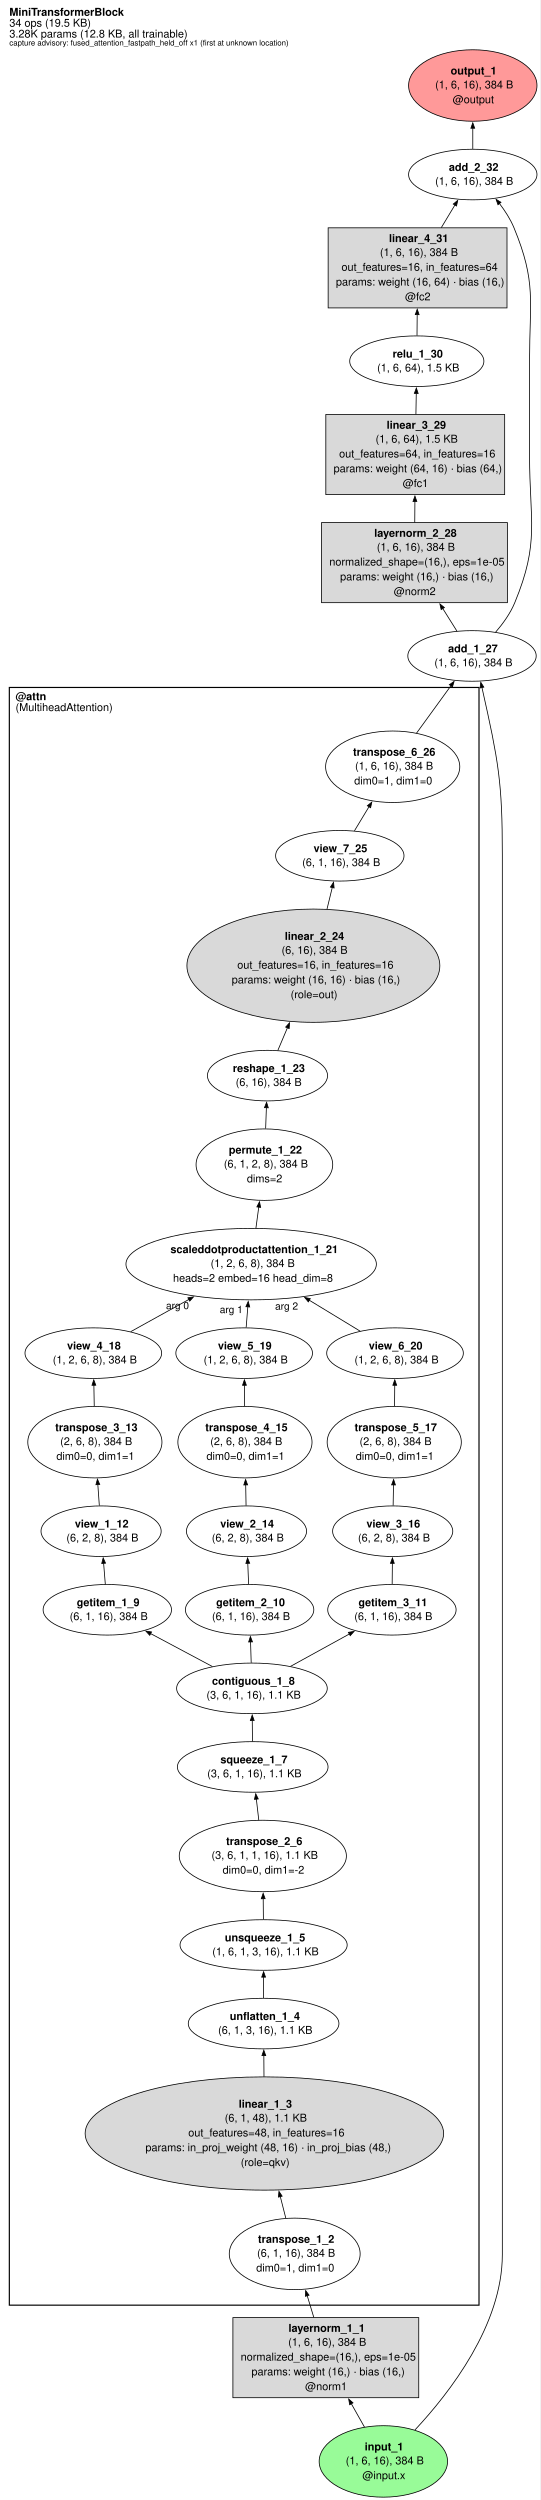
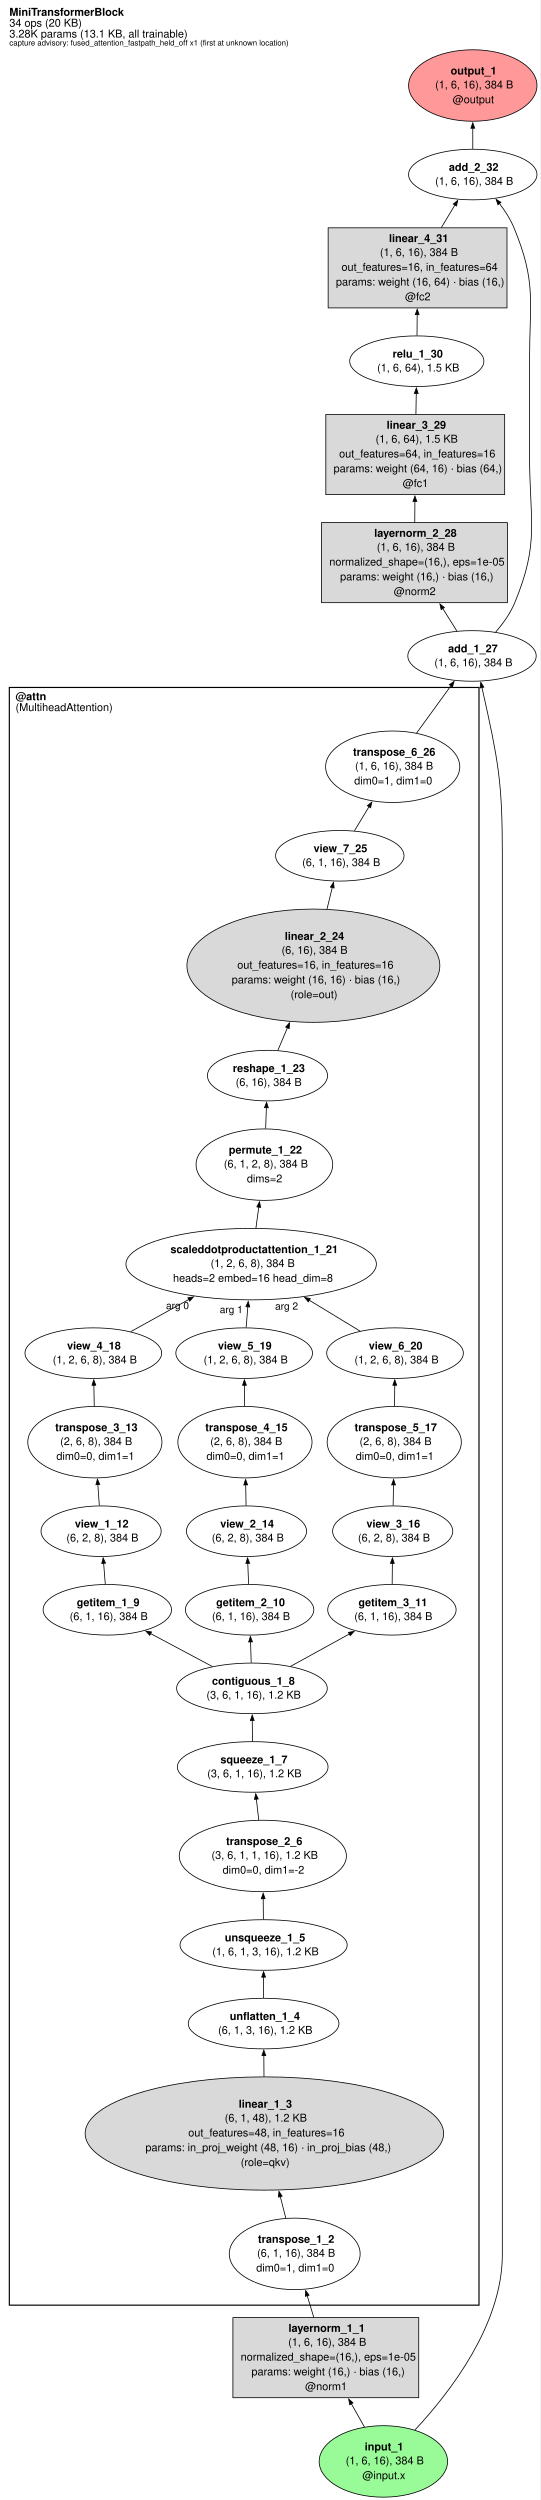
<svg xmlns="http://www.w3.org/2000/svg" width="695pt" height="3215pt" viewBox="0.00 0.00 695.00 3215.00">
  <g id="graph0" class="graph" transform="scale(1 1) rotate(0) translate(4 3211.36)">
    <polygon fill="white" stroke="none" points="-4,4 -4,-3211.36 690.55,-3211.36 690.55,4 -4,4" />
    <text xml:space="preserve" text-anchor="start" x="8" y="-3191.06" font-family="Helvetica,sans-Serif" font-weight="bold" font-size="14.00">MiniTransformerBlock</text>
-     <text xml:space="preserve" text-anchor="start" x="8" y="-3177.06" font-family="Helvetica,sans-Serif" font-size="14.00">34 ops (19.5 KB)</text>
-     <text xml:space="preserve" text-anchor="start" x="8" y="-3163.06" font-family="Helvetica,sans-Serif" font-size="14.00">3.28K params (12.8 KB, all trainable)</text>
+     <text xml:space="preserve" text-anchor="start" x="8" y="-3177.06" font-family="Helvetica,sans-Serif" font-size="14.00">34 ops (20 KB)</text>
+     <text xml:space="preserve" text-anchor="start" x="8" y="-3163.06" font-family="Helvetica,sans-Serif" font-size="14.00">3.28K params (13.1 KB, all trainable)</text>
    <text xml:space="preserve" text-anchor="start" x="8" y="-3152.86" font-family="Helvetica,sans-Serif" font-size="10.00">capture advisory: fused_attention_fastpath_held_off x1 (first at unknown location)</text>
    <g id="clust2" class="cluster">
      <polygon fill="white" stroke="black" stroke-width="1.5" points="8,-246.92 8,-2327.28 612,-2327.28 612,-246.92 8,-246.92" />
      <text xml:space="preserve" text-anchor="start" x="16" y="-2310.98" font-family="Helvetica,sans-Serif" font-weight="bold" font-size="14.00">@attn</text>
      <text xml:space="preserve" text-anchor="start" x="16" y="-2296.98" font-family="Helvetica,sans-Serif" font-size="14.00">(MultiheadAttention)</text>
    </g>
    <g id="node1" class="node">
      <ellipse fill="#98fb98" stroke="black" cx="489" cy="-45.96" rx="82.55" ry="45.96" />
      <text xml:space="preserve" text-anchor="start" x="465" y="-60.16" font-family="Helvetica,sans-Serif" font-weight="bold" font-size="14.00">input_1</text>
      <text xml:space="preserve" text-anchor="start" x="440.62" y="-42.21" font-family="Helvetica,sans-Serif" font-size="14.00">(1, 6, 16), 384 B</text>
      <text xml:space="preserve" text-anchor="start" x="462" y="-23.21" font-family="Helvetica,sans-Serif" font-size="14.00">@input.x</text>
    </g>
    <g id="node2" class="node">
      <polygon fill="#d9d9d9" stroke="black" points="534.5,-230.92 295.5,-230.92 295.5,-127.92 534.5,-127.92 534.5,-230.92" />
      <text xml:space="preserve" text-anchor="start" x="367" y="-212.62" font-family="Helvetica,sans-Serif" font-weight="bold" font-size="14.00">layernorm_1_1</text>
      <text xml:space="preserve" text-anchor="start" x="366.62" y="-194.67" font-family="Helvetica,sans-Serif" font-size="14.00">(1, 6, 16), 384 B</text>
      <text xml:space="preserve" text-anchor="start" x="305.5" y="-175.67" font-family="Helvetica,sans-Serif" font-size="14.00">normalized_shape=(16,), eps=1e-05</text>
      <text xml:space="preserve" text-anchor="start" x="319.38" y="-156.67" font-family="Helvetica,sans-Serif" font-size="14.00">params: weight (16,) · bias (16,)</text>
      <text xml:space="preserve" text-anchor="start" x="388.38" y="-137.67" font-family="Helvetica,sans-Serif" font-size="14.00">@norm1</text>
    </g>
    <g id="edge1" class="edge">
      <path fill="none" stroke="black" d="M464.77,-90.01C459.34,-99.65 453.5,-110.03 447.79,-120.17" />
      <polygon fill="black" stroke="black" points="445.7,-118.88 444.41,-126.18 449.97,-121.29 445.7,-118.88" />
    </g>
    <g id="node3" class="node">
      <ellipse fill="white" stroke="black" cx="603" cy="-2367.81" rx="82.55" ry="32.53" />
      <text xml:space="preserve" text-anchor="start" x="572.25" y="-2372.51" font-family="Helvetica,sans-Serif" font-weight="bold" font-size="14.00">add_1_27</text>
      <text xml:space="preserve" text-anchor="start" x="554.62" y="-2354.56" font-family="Helvetica,sans-Serif" font-size="14.00">(1, 6, 16), 384 B</text>
    </g>
    <g id="edge2" class="edge">
      <path fill="none" stroke="black" d="M529.6,-86.43C574.93,-134.91 642,-221.86 642,-311.89 642,-311.89 642,-311.89 642,-2111.83 642,-2205.64 637.22,-2231.72 615.78,-2327.24" />
      <polygon fill="black" stroke="black" points="613.41,-2326.62 614.26,-2333.99 618.19,-2327.69 613.41,-2326.62" />
    </g>
    <g id="node4" class="node">
      <ellipse fill="white" stroke="black" cx="375" cy="-312.89" rx="84.15" ry="45.96" />
      <text xml:space="preserve" text-anchor="start" x="327.75" y="-327.09" font-family="Helvetica,sans-Serif" font-weight="bold" font-size="14.00">transpose_1_2</text>
      <text xml:space="preserve" text-anchor="start" x="326.62" y="-309.14" font-family="Helvetica,sans-Serif" font-size="14.00">(6, 1, 16), 384 B</text>
      <text xml:space="preserve" text-anchor="start" x="325.5" y="-290.14" font-family="Helvetica,sans-Serif" font-size="14.00">dim0=1, dim1=0</text>
    </g>
    <g id="edge3" class="edge">
      <path fill="none" stroke="black" d="M399.53,-231.25C396.75,-240.42 393.83,-249.99 391.03,-259.2" />
      <polygon fill="black" stroke="black" points="388.73,-258.33 389.04,-265.74 393.42,-259.76 388.73,-258.33" />
    </g>
    <g id="node29" class="node">
      <polygon fill="#d9d9d9" stroke="black" points="648.5,-2539.33 409.5,-2539.33 409.5,-2436.33 648.5,-2436.33 648.5,-2539.33" />
      <text xml:space="preserve" text-anchor="start" x="477.25" y="-2521.03" font-family="Helvetica,sans-Serif" font-weight="bold" font-size="14.00">layernorm_2_28</text>
      <text xml:space="preserve" text-anchor="start" x="480.62" y="-2503.08" font-family="Helvetica,sans-Serif" font-size="14.00">(1, 6, 16), 384 B</text>
      <text xml:space="preserve" text-anchor="start" x="419.5" y="-2484.08" font-family="Helvetica,sans-Serif" font-size="14.00">normalized_shape=(16,), eps=1e-05</text>
      <text xml:space="preserve" text-anchor="start" x="433.38" y="-2465.08" font-family="Helvetica,sans-Serif" font-size="14.00">params: weight (16,) · bias (16,)</text>
      <text xml:space="preserve" text-anchor="start" x="502.38" y="-2446.08" font-family="Helvetica,sans-Serif" font-size="14.00">@norm2</text>
    </g>
    <g id="edge5" class="edge">
      <path fill="none" stroke="black" d="M583.56,-2399.82C577.92,-2408.81 571.58,-2418.93 565.26,-2429" />
      <polygon fill="black" stroke="black" points="563.35,-2427.44 561.71,-2434.67 567.5,-2430.04 563.35,-2427.44" />
    </g>
    <g id="node30" class="node">
      <ellipse fill="white" stroke="black" cx="604" cy="-2986.91" rx="82.55" ry="32.53" />
      <text xml:space="preserve" text-anchor="start" x="573.25" y="-2991.61" font-family="Helvetica,sans-Serif" font-weight="bold" font-size="14.00">add_2_32</text>
      <text xml:space="preserve" text-anchor="start" x="555.62" y="-2973.66" font-family="Helvetica,sans-Serif" font-size="14.00">(1, 6, 16), 384 B</text>
    </g>
    <g id="edge6" class="edge">
      <path fill="none" stroke="black" d="M633.24,-2398.24C642.77,-2409.27 652.29,-2422.5 658,-2436.33 690.32,-2514.57 677,-2541.19 677,-2625.83 677,-2625.83 677,-2625.83 677,-2747.86 677,-2824.17 686.09,-2847.84 657,-2918.39 652.43,-2929.47 645.5,-2940.25 638.14,-2949.83" />
      <polygon fill="black" stroke="black" points="636.41,-2948.08 633.95,-2955.08 640.23,-2951.14 636.41,-2948.08" />
    </g>
    <g id="node5" class="node">
      <ellipse fill="#d9d9d9" stroke="black" cx="336" cy="-467.68" rx="230.52" ry="72.83" />
      <text xml:space="preserve" text-anchor="start" x="303" y="-500.88" font-family="Helvetica,sans-Serif" font-weight="bold" font-size="14.00">linear_1_3</text>
-       <text xml:space="preserve" text-anchor="start" x="285" y="-482.93" font-family="Helvetica,sans-Serif" font-size="14.00">(6, 1, 48), 1.1 KB</text>
+       <text xml:space="preserve" text-anchor="start" x="285" y="-482.93" font-family="Helvetica,sans-Serif" font-size="14.00">(6, 1, 48), 1.2 KB</text>
      <text xml:space="preserve" text-anchor="start" x="238.12" y="-463.93" font-family="Helvetica,sans-Serif" font-size="14.00">out_features=48, in_features=16</text>
      <text xml:space="preserve" text-anchor="start" x="183" y="-444.93" font-family="Helvetica,sans-Serif" font-size="14.00">params: in_proj_weight (48, 16) · in_proj_bias (48,)</text>
      <text xml:space="preserve" text-anchor="start" x="305.62" y="-425.93" font-family="Helvetica,sans-Serif" font-size="14.00">(role=qkv)</text>
    </g>
    <g id="edge14" class="edge">
      <path fill="none" stroke="black" d="M363.51,-358.9C361.26,-367.71 358.84,-377.18 356.41,-386.73" />
      <polygon fill="black" stroke="black" points="354.09,-385.9 354.73,-393.29 358.84,-387.11 354.09,-385.9" />
    </g>
    <g id="node6" class="node">
      <ellipse fill="white" stroke="black" cx="335" cy="-609.04" rx="96.87" ry="32.53" />
      <text xml:space="preserve" text-anchor="start" x="291.5" y="-613.74" font-family="Helvetica,sans-Serif" font-weight="bold" font-size="14.00">unflatten_1_4</text>
-       <text xml:space="preserve" text-anchor="start" x="276.5" y="-595.79" font-family="Helvetica,sans-Serif" font-size="14.00">(6, 1, 3, 16), 1.1 KB</text>
+       <text xml:space="preserve" text-anchor="start" x="276.5" y="-595.79" font-family="Helvetica,sans-Serif" font-size="14.00">(6, 1, 3, 16), 1.2 KB</text>
    </g>
    <g id="edge15" class="edge">
      <path fill="none" stroke="black" d="M335.48,-540.81C335.42,-550.17 335.35,-559.48 335.29,-568.05" />
      <polygon fill="black" stroke="black" points="332.84,-567.81 335.24,-574.83 337.74,-567.85 332.84,-567.81" />
    </g>
    <g id="node7" class="node">
      <ellipse fill="white" stroke="black" cx="335" cy="-710.09" rx="107.48" ry="32.53" />
      <text xml:space="preserve" text-anchor="start" x="285.12" y="-714.79" font-family="Helvetica,sans-Serif" font-weight="bold" font-size="14.00">unsqueeze_1_5</text>
-       <text xml:space="preserve" text-anchor="start" x="269" y="-696.84" font-family="Helvetica,sans-Serif" font-size="14.00">(1, 6, 1, 3, 16), 1.1 KB</text>
+       <text xml:space="preserve" text-anchor="start" x="269" y="-696.84" font-family="Helvetica,sans-Serif" font-size="14.00">(1, 6, 1, 3, 16), 1.2 KB</text>
    </g>
    <g id="edge16" class="edge">
      <path fill="none" stroke="black" d="M335,-641.93C335,-650.5 335,-659.88 335,-668.84" />
      <polygon fill="black" stroke="black" points="332.55,-668.75 335,-675.75 337.45,-668.75 332.55,-668.75" />
    </g>
    <g id="node8" class="node">
      <ellipse fill="white" stroke="black" cx="334" cy="-824.58" rx="107.48" ry="45.96" />
      <text xml:space="preserve" text-anchor="start" x="286.75" y="-838.78" font-family="Helvetica,sans-Serif" font-weight="bold" font-size="14.00">transpose_2_6</text>
-       <text xml:space="preserve" text-anchor="start" x="268" y="-820.83" font-family="Helvetica,sans-Serif" font-size="14.00">(3, 6, 1, 1, 16), 1.1 KB</text>
+       <text xml:space="preserve" text-anchor="start" x="268" y="-820.83" font-family="Helvetica,sans-Serif" font-size="14.00">(3, 6, 1, 1, 16), 1.2 KB</text>
      <text xml:space="preserve" text-anchor="start" x="282.25" y="-801.83" font-family="Helvetica,sans-Serif" font-size="14.00">dim0=0, dim1=-2</text>
    </g>
    <g id="edge17" class="edge">
      <path fill="none" stroke="black" d="M334.72,-743.03C334.64,-751.38 334.56,-760.62 334.48,-769.78" />
      <polygon fill="black" stroke="black" points="332.03,-769.6 334.42,-776.62 336.93,-769.64 332.03,-769.6" />
    </g>
    <g id="node9" class="node">
      <ellipse fill="white" stroke="black" cx="321" cy="-939.07" rx="96.87" ry="32.53" />
      <text xml:space="preserve" text-anchor="start" x="279.38" y="-943.77" font-family="Helvetica,sans-Serif" font-weight="bold" font-size="14.00">squeeze_1_7</text>
-       <text xml:space="preserve" text-anchor="start" x="262.5" y="-925.82" font-family="Helvetica,sans-Serif" font-size="14.00">(3, 6, 1, 16), 1.1 KB</text>
+       <text xml:space="preserve" text-anchor="start" x="262.5" y="-925.82" font-family="Helvetica,sans-Serif" font-size="14.00">(3, 6, 1, 16), 1.2 KB</text>
    </g>
    <g id="edge18" class="edge">
      <path fill="none" stroke="black" d="M328.79,-870.69C327.75,-879.67 326.66,-889.05 325.65,-897.86" />
      <polygon fill="black" stroke="black" points="323.24,-897.36 324.87,-904.6 328.11,-897.93 323.24,-897.36" />
    </g>
    <g id="node10" class="node">
      <ellipse fill="white" stroke="black" cx="320" cy="-1040.12" rx="96.87" ry="32.53" />
      <text xml:space="preserve" text-anchor="start" x="268.62" y="-1044.82" font-family="Helvetica,sans-Serif" font-weight="bold" font-size="14.00">contiguous_1_8</text>
-       <text xml:space="preserve" text-anchor="start" x="261.5" y="-1026.87" font-family="Helvetica,sans-Serif" font-size="14.00">(3, 6, 1, 16), 1.1 KB</text>
+       <text xml:space="preserve" text-anchor="start" x="261.5" y="-1026.87" font-family="Helvetica,sans-Serif" font-size="14.00">(3, 6, 1, 16), 1.2 KB</text>
    </g>
    <g id="edge19" class="edge">
      <path fill="none" stroke="black" d="M320.68,-971.96C320.59,-980.53 320.5,-989.91 320.41,-998.87" />
      <polygon fill="black" stroke="black" points="317.96,-998.76 320.34,-1005.78 322.86,-998.81 317.96,-998.76" />
    </g>
    <g id="node11" class="node">
      <ellipse fill="white" stroke="black" cx="134" cy="-1141.18" rx="82.55" ry="32.53" />
      <text xml:space="preserve" text-anchor="start" x="94.62" y="-1145.88" font-family="Helvetica,sans-Serif" font-weight="bold" font-size="14.00">getitem_1_9</text>
      <text xml:space="preserve" text-anchor="start" x="85.62" y="-1127.93" font-family="Helvetica,sans-Serif" font-size="14.00">(6, 1, 16), 384 B</text>
    </g>
    <g id="edge20" class="edge">
      <path fill="none" stroke="black" d="M269.17,-1068.19C244.5,-1081.33 214.81,-1097.14 189.55,-1110.6" />
      <polygon fill="black" stroke="black" points="188.56,-1108.34 183.54,-1113.8 190.87,-1112.67 188.56,-1108.34" />
    </g>
    <g id="node12" class="node">
      <ellipse fill="white" stroke="black" cx="317" cy="-1141.18" rx="82.55" ry="32.53" />
      <text xml:space="preserve" text-anchor="start" x="273.88" y="-1145.88" font-family="Helvetica,sans-Serif" font-weight="bold" font-size="14.00">getitem_2_10</text>
      <text xml:space="preserve" text-anchor="start" x="268.62" y="-1127.93" font-family="Helvetica,sans-Serif" font-size="14.00">(6, 1, 16), 384 B</text>
    </g>
    <g id="edge21" class="edge">
      <path fill="none" stroke="black" d="M319.03,-1073.01C318.77,-1081.58 318.49,-1090.96 318.22,-1099.93" />
      <polygon fill="black" stroke="black" points="315.77,-1099.77 318.01,-1106.84 320.67,-1099.92 315.77,-1099.77" />
    </g>
    <g id="node13" class="node">
      <ellipse fill="white" stroke="black" cx="500" cy="-1141.18" rx="82.55" ry="32.53" />
      <text xml:space="preserve" text-anchor="start" x="456.88" y="-1145.88" font-family="Helvetica,sans-Serif" font-weight="bold" font-size="14.00">getitem_3_11</text>
      <text xml:space="preserve" text-anchor="start" x="451.62" y="-1127.93" font-family="Helvetica,sans-Serif" font-size="14.00">(6, 1, 16), 384 B</text>
    </g>
    <g id="edge22" class="edge">
      <path fill="none" stroke="black" d="M369.66,-1068.45C393.14,-1081.38 421.25,-1096.84 445.33,-1110.09" />
      <polygon fill="black" stroke="black" points="444.03,-1112.17 451.34,-1113.4 446.39,-1107.88 444.03,-1112.17" />
    </g>
    <g id="node14" class="node">
      <ellipse fill="white" stroke="black" cx="126" cy="-1242.23" rx="77.25" ry="32.53" />
      <text xml:space="preserve" text-anchor="start" x="92.25" y="-1246.93" font-family="Helvetica,sans-Serif" font-weight="bold" font-size="14.00">view_1_12</text>
      <text xml:space="preserve" text-anchor="start" x="81.38" y="-1228.98" font-family="Helvetica,sans-Serif" font-size="14.00">(6, 2, 8), 384 B</text>
    </g>
    <g id="edge23" class="edge">
      <path fill="none" stroke="black" d="M131.42,-1174.06C130.73,-1182.64 129.97,-1192.02 129.25,-1200.98" />
      <polygon fill="black" stroke="black" points="126.81,-1200.72 128.69,-1207.9 131.7,-1201.12 126.81,-1200.72" />
    </g>
    <g id="node16" class="node">
      <ellipse fill="white" stroke="black" cx="313" cy="-1242.23" rx="77.25" ry="32.53" />
      <text xml:space="preserve" text-anchor="start" x="279.25" y="-1246.93" font-family="Helvetica,sans-Serif" font-weight="bold" font-size="14.00">view_2_14</text>
      <text xml:space="preserve" text-anchor="start" x="268.38" y="-1228.98" font-family="Helvetica,sans-Serif" font-size="14.00">(6, 2, 8), 384 B</text>
    </g>
    <g id="edge24" class="edge">
      <path fill="none" stroke="black" d="M315.71,-1174.06C315.37,-1182.64 314.99,-1192.02 314.63,-1200.98" />
      <polygon fill="black" stroke="black" points="312.18,-1200.8 314.35,-1207.89 317.08,-1201 312.18,-1200.8" />
    </g>
    <g id="node18" class="node">
      <ellipse fill="white" stroke="black" cx="501" cy="-1242.23" rx="77.25" ry="32.53" />
      <text xml:space="preserve" text-anchor="start" x="467.25" y="-1246.93" font-family="Helvetica,sans-Serif" font-weight="bold" font-size="14.00">view_3_16</text>
      <text xml:space="preserve" text-anchor="start" x="456.38" y="-1228.98" font-family="Helvetica,sans-Serif" font-size="14.00">(6, 2, 8), 384 B</text>
    </g>
    <g id="edge25" class="edge">
      <path fill="none" stroke="black" d="M500.32,-1174.06C500.41,-1182.64 500.5,-1192.02 500.59,-1200.98" />
      <polygon fill="black" stroke="black" points="498.14,-1200.92 500.66,-1207.89 503.04,-1200.87 498.14,-1200.92" />
    </g>
    <g id="node15" class="node">
      <ellipse fill="white" stroke="black" cx="118" cy="-1356.72" rx="86.27" ry="45.96" />
      <text xml:space="preserve" text-anchor="start" x="67" y="-1370.92" font-family="Helvetica,sans-Serif" font-weight="bold" font-size="14.00">transpose_3_13</text>
      <text xml:space="preserve" text-anchor="start" x="73.38" y="-1352.97" font-family="Helvetica,sans-Serif" font-size="14.00">(2, 6, 8), 384 B</text>
      <text xml:space="preserve" text-anchor="start" x="68.5" y="-1333.97" font-family="Helvetica,sans-Serif" font-size="14.00">dim0=0, dim1=1</text>
    </g>
    <g id="edge26" class="edge">
      <path fill="none" stroke="black" d="M123.73,-1275.17C123.13,-1283.62 122.46,-1292.98 121.8,-1302.24" />
      <polygon fill="black" stroke="black" points="119.36,-1302.03 121.31,-1309.18 124.25,-1302.37 119.36,-1302.03" />
    </g>
    <g id="node20" class="node">
      <ellipse fill="white" stroke="black" cx="116" cy="-1471.21" rx="87.86" ry="32.53" />
      <text xml:space="preserve" text-anchor="start" x="82.25" y="-1475.91" font-family="Helvetica,sans-Serif" font-weight="bold" font-size="14.00">view_4_18</text>
      <text xml:space="preserve" text-anchor="start" x="63.88" y="-1457.96" font-family="Helvetica,sans-Serif" font-size="14.00">(1, 2, 6, 8), 384 B</text>
    </g>
    <g id="edge27" class="edge">
      <path fill="none" stroke="black" d="M117.19,-1403.15C117.03,-1412.02 116.87,-1421.27 116.72,-1429.96" />
      <polygon fill="black" stroke="black" points="114.27,-1429.87 116.59,-1436.91 119.17,-1429.96 114.27,-1429.87" />
    </g>
    <g id="node17" class="node">
      <ellipse fill="white" stroke="black" cx="311" cy="-1356.72" rx="86.27" ry="45.96" />
      <text xml:space="preserve" text-anchor="start" x="260" y="-1370.92" font-family="Helvetica,sans-Serif" font-weight="bold" font-size="14.00">transpose_4_15</text>
      <text xml:space="preserve" text-anchor="start" x="266.38" y="-1352.97" font-family="Helvetica,sans-Serif" font-size="14.00">(2, 6, 8), 384 B</text>
      <text xml:space="preserve" text-anchor="start" x="261.5" y="-1333.97" font-family="Helvetica,sans-Serif" font-size="14.00">dim0=0, dim1=1</text>
    </g>
    <g id="edge28" class="edge">
      <path fill="none" stroke="black" d="M312.43,-1275.17C312.28,-1283.52 312.12,-1292.76 311.96,-1301.92" />
      <polygon fill="black" stroke="black" points="309.51,-1301.72 311.83,-1308.76 314.41,-1301.8 309.51,-1301.72" />
    </g>
    <g id="node21" class="node">
      <ellipse fill="white" stroke="black" cx="310" cy="-1471.21" rx="87.86" ry="32.53" />
      <text xml:space="preserve" text-anchor="start" x="276.25" y="-1475.91" font-family="Helvetica,sans-Serif" font-weight="bold" font-size="14.00">view_5_19</text>
      <text xml:space="preserve" text-anchor="start" x="257.88" y="-1457.96" font-family="Helvetica,sans-Serif" font-size="14.00">(1, 2, 6, 8), 384 B</text>
    </g>
    <g id="edge29" class="edge">
      <path fill="none" stroke="black" d="M310.6,-1403.15C310.52,-1412.02 310.44,-1421.27 310.36,-1429.96" />
      <polygon fill="black" stroke="black" points="307.91,-1429.89 310.3,-1436.91 312.81,-1429.94 307.91,-1429.89" />
    </g>
    <g id="node19" class="node">
      <ellipse fill="white" stroke="black" cx="503" cy="-1356.72" rx="86.27" ry="45.96" />
      <text xml:space="preserve" text-anchor="start" x="452" y="-1370.92" font-family="Helvetica,sans-Serif" font-weight="bold" font-size="14.00">transpose_5_17</text>
      <text xml:space="preserve" text-anchor="start" x="458.38" y="-1352.97" font-family="Helvetica,sans-Serif" font-size="14.00">(2, 6, 8), 384 B</text>
      <text xml:space="preserve" text-anchor="start" x="453.5" y="-1333.97" font-family="Helvetica,sans-Serif" font-size="14.00">dim0=0, dim1=1</text>
    </g>
    <g id="edge30" class="edge">
      <path fill="none" stroke="black" d="M501.57,-1275.17C501.72,-1283.52 501.88,-1292.76 502.04,-1301.92" />
      <polygon fill="black" stroke="black" points="499.59,-1301.8 502.17,-1308.76 504.49,-1301.72 499.59,-1301.8" />
    </g>
    <g id="node22" class="node">
      <ellipse fill="white" stroke="black" cx="504" cy="-1471.21" rx="87.86" ry="32.53" />
      <text xml:space="preserve" text-anchor="start" x="470.25" y="-1475.91" font-family="Helvetica,sans-Serif" font-weight="bold" font-size="14.00">view_6_20</text>
      <text xml:space="preserve" text-anchor="start" x="451.88" y="-1457.96" font-family="Helvetica,sans-Serif" font-size="14.00">(1, 2, 6, 8), 384 B</text>
    </g>
    <g id="edge31" class="edge">
      <path fill="none" stroke="black" d="M503.4,-1403.15C503.48,-1412.02 503.56,-1421.27 503.64,-1429.96" />
      <polygon fill="black" stroke="black" points="501.19,-1429.94 503.7,-1436.91 506.09,-1429.89 501.19,-1429.94" />
    </g>
    <g id="node23" class="node">
      <ellipse fill="white" stroke="black" cx="319" cy="-1585.7" rx="161.04" ry="45.96" />
      <text xml:space="preserve" text-anchor="start" x="215.12" y="-1599.9" font-family="Helvetica,sans-Serif" font-weight="bold" font-size="14.00">scaleddotproductattention_1_21</text>
      <text xml:space="preserve" text-anchor="start" x="266.88" y="-1581.95" font-family="Helvetica,sans-Serif" font-size="14.00">(1, 2, 6, 8), 384 B</text>
      <text xml:space="preserve" text-anchor="start" x="218.5" y="-1562.95" font-family="Helvetica,sans-Serif" font-size="14.00">heads=2 embed=16 head_dim=8</text>
    </g>
    <g id="edge32" class="edge">
      <path fill="none" stroke="black" d="M164.11,-1498.87C186.41,-1511.23 213.52,-1526.25 238.79,-1540.25" />
      <polygon fill="black" stroke="black" points="237.58,-1542.38 244.89,-1543.63 239.95,-1538.09 237.58,-1542.38" />
      <text xml:space="preserve" text-anchor="start" x="209.46" y="-1527.86" font-family="Helvetica,sans-Serif" font-size="13.00">arg 0</text>
    </g>
    <g id="edge33" class="edge">
      <path fill="none" stroke="black" d="M312.55,-1504.14C313.22,-1512.5 313.96,-1521.74 314.7,-1530.89" />
      <polygon fill="black" stroke="black" points="312.24,-1530.96 315.24,-1537.74 317.13,-1530.57 312.24,-1530.96" />
      <text xml:space="preserve" text-anchor="start" x="278.61" y="-1522.75" font-family="Helvetica,sans-Serif" font-size="13.00">arg 1</text>
    </g>
    <g id="edge34" class="edge">
      <path fill="none" stroke="black" d="M459.22,-1499.44C439.53,-1511.41 415.88,-1525.79 393.65,-1539.31" />
      <polygon fill="black" stroke="black" points="392.49,-1537.14 387.79,-1542.87 395.04,-1541.33 392.49,-1537.14" />
      <text xml:space="preserve" text-anchor="start" x="349.74" y="-1527.16" font-family="Helvetica,sans-Serif" font-size="13.00">arg 2</text>
    </g>
    <g id="node24" class="node">
      <ellipse fill="white" stroke="black" cx="336" cy="-1713.62" rx="87.86" ry="45.96" />
      <text xml:space="preserve" text-anchor="start" x="290.25" y="-1727.82" font-family="Helvetica,sans-Serif" font-weight="bold" font-size="14.00">permute_1_22</text>
      <text xml:space="preserve" text-anchor="start" x="283.88" y="-1709.87" font-family="Helvetica,sans-Serif" font-size="14.00">(6, 1, 2, 8), 384 B</text>
      <text xml:space="preserve" text-anchor="start" x="313.5" y="-1690.87" font-family="Helvetica,sans-Serif" font-size="14.00">dims=2</text>
    </g>
    <g id="edge35" class="edge">
      <path fill="none" stroke="black" d="M325.09,-1631.8C326.29,-1640.67 327.55,-1650.04 328.78,-1659.15" />
      <polygon fill="black" stroke="black" points="326.33,-1659.3 329.69,-1665.91 331.18,-1658.64 326.33,-1659.3" />
    </g>
    <g id="node25" class="node">
      <ellipse fill="white" stroke="black" cx="340" cy="-1828.11" rx="77.25" ry="32.53" />
      <text xml:space="preserve" text-anchor="start" x="295.38" y="-1832.81" font-family="Helvetica,sans-Serif" font-weight="bold" font-size="14.00">reshape_1_23</text>
      <text xml:space="preserve" text-anchor="start" x="299.12" y="-1814.86" font-family="Helvetica,sans-Serif" font-size="14.00">(6, 16), 384 B</text>
    </g>
    <g id="edge36" class="edge">
      <path fill="none" stroke="black" d="M337.62,-1760.05C337.93,-1768.92 338.26,-1778.17 338.57,-1786.86" />
      <polygon fill="black" stroke="black" points="336.12,-1786.91 338.82,-1793.82 341.02,-1786.73 336.12,-1786.91" />
    </g>
    <g id="node26" class="node">
      <ellipse fill="#d9d9d9" stroke="black" cx="399" cy="-1969.47" rx="162.63" ry="72.83" />
      <text xml:space="preserve" text-anchor="start" x="362.25" y="-2002.67" font-family="Helvetica,sans-Serif" font-weight="bold" font-size="14.00">linear_2_24</text>
      <text xml:space="preserve" text-anchor="start" x="358.12" y="-1984.72" font-family="Helvetica,sans-Serif" font-size="14.00">(6, 16), 384 B</text>
      <text xml:space="preserve" text-anchor="start" x="301.12" y="-1965.72" font-family="Helvetica,sans-Serif" font-size="14.00">out_features=16, in_features=16</text>
      <text xml:space="preserve" text-anchor="start" x="294" y="-1946.72" font-family="Helvetica,sans-Serif" font-size="14.00">params: weight (16, 16) · bias (16,)</text>
      <text xml:space="preserve" text-anchor="start" x="369.75" y="-1927.72" font-family="Helvetica,sans-Serif" font-size="14.00">(role=out)</text>
    </g>
    <g id="edge37" class="edge">
      <path fill="none" stroke="black" d="M353.24,-1860.39C357.01,-1869.3 361.3,-1879.43 365.71,-1889.83" />
      <polygon fill="black" stroke="black" points="363.35,-1890.55 368.34,-1896.04 367.86,-1888.64 363.35,-1890.55" />
    </g>
    <g id="node27" class="node">
      <ellipse fill="white" stroke="black" cx="433" cy="-2110.83" rx="82.55" ry="32.53" />
      <text xml:space="preserve" text-anchor="start" x="399.25" y="-2115.53" font-family="Helvetica,sans-Serif" font-weight="bold" font-size="14.00">view_7_25</text>
      <text xml:space="preserve" text-anchor="start" x="384.62" y="-2097.58" font-family="Helvetica,sans-Serif" font-size="14.00">(6, 1, 16), 384 B</text>
    </g>
    <g id="edge38" class="edge">
      <path fill="none" stroke="black" d="M416.5,-2042.19C418.84,-2051.79 421.17,-2061.34 423.31,-2070.11" />
      <polygon fill="black" stroke="black" points="420.9,-2070.57 424.94,-2076.79 425.66,-2069.4 420.9,-2070.57" />
    </g>
    <g id="node28" class="node">
      <ellipse fill="white" stroke="black" cx="501" cy="-2225.32" rx="86.27" ry="45.96" />
      <text xml:space="preserve" text-anchor="start" x="450" y="-2239.52" font-family="Helvetica,sans-Serif" font-weight="bold" font-size="14.00">transpose_6_26</text>
      <text xml:space="preserve" text-anchor="start" x="452.62" y="-2221.57" font-family="Helvetica,sans-Serif" font-size="14.00">(1, 6, 16), 384 B</text>
      <text xml:space="preserve" text-anchor="start" x="451.5" y="-2202.57" font-family="Helvetica,sans-Serif" font-size="14.00">dim0=1, dim1=0</text>
    </g>
    <g id="edge39" class="edge">
      <path fill="none" stroke="black" d="M451.76,-2142.86C457.57,-2152.48 464.14,-2163.34 470.53,-2173.91" />
      <polygon fill="black" stroke="black" points="468.42,-2175.16 474.14,-2179.88 472.61,-2172.62 468.42,-2175.16" />
    </g>
    <g id="edge4" class="edge">
      <path fill="none" stroke="black" d="M531.6,-2268.47C545.71,-2287.9 562.32,-2310.78 575.96,-2329.57" />
      <polygon fill="black" stroke="black" points="573.86,-2330.84 579.96,-2335.07 577.83,-2327.96 573.86,-2330.84" />
    </g>
    <g id="node31" class="node">
      <polygon fill="#d9d9d9" stroke="black" points="645,-2678.33 415,-2678.33 415,-2575.33 645,-2575.33 645,-2678.33" />
      <text xml:space="preserve" text-anchor="start" x="493.25" y="-2660.03" font-family="Helvetica,sans-Serif" font-weight="bold" font-size="14.00">linear_3_29</text>
      <text xml:space="preserve" text-anchor="start" x="479" y="-2642.08" font-family="Helvetica,sans-Serif" font-size="14.00">(1, 6, 64), 1.5 KB</text>
      <text xml:space="preserve" text-anchor="start" x="432.12" y="-2623.08" font-family="Helvetica,sans-Serif" font-size="14.00">out_features=64, in_features=16</text>
      <text xml:space="preserve" text-anchor="start" x="425" y="-2604.08" font-family="Helvetica,sans-Serif" font-size="14.00">params: weight (64, 16) · bias (64,)</text>
      <text xml:space="preserve" text-anchor="start" x="513.88" y="-2585.08" font-family="Helvetica,sans-Serif" font-size="14.00">@fc1</text>
    </g>
    <g id="edge7" class="edge">
      <path fill="none" stroke="black" d="M529.37,-2539.46C529.43,-2548.33 529.5,-2557.63 529.57,-2566.71" />
      <polygon fill="black" stroke="black" points="527.12,-2566.46 529.62,-2573.45 532.02,-2566.43 527.12,-2566.46" />
    </g>
    <g id="node34" class="node">
      <ellipse fill="#ff9999" stroke="black" cx="604" cy="-3101.4" rx="82.55" ry="45.96" />
      <text xml:space="preserve" text-anchor="start" x="575.5" y="-3115.6" font-family="Helvetica,sans-Serif" font-weight="bold" font-size="14.00">output_1</text>
      <text xml:space="preserve" text-anchor="start" x="555.62" y="-3097.65" font-family="Helvetica,sans-Serif" font-size="14.00">(1, 6, 16), 384 B</text>
      <text xml:space="preserve" text-anchor="start" x="578.12" y="-3078.65" font-family="Helvetica,sans-Serif" font-size="14.00">@output</text>
    </g>
    <g id="edge11" class="edge">
      <path fill="none" stroke="black" d="M604,-3019.85C604,-3028.2 604,-3037.44 604,-3046.6" />
      <polygon fill="black" stroke="black" points="601.55,-3046.44 604,-3053.44 606.45,-3046.44 601.55,-3046.44" />
    </g>
    <g id="node32" class="node">
      <ellipse fill="white" stroke="black" cx="532" cy="-2746.86" rx="86.27" ry="32.53" />
      <text xml:space="preserve" text-anchor="start" x="500.88" y="-2751.56" font-family="Helvetica,sans-Serif" font-weight="bold" font-size="14.00">relu_1_30</text>
      <text xml:space="preserve" text-anchor="start" x="481" y="-2733.61" font-family="Helvetica,sans-Serif" font-size="14.00">(1, 6, 64), 1.5 KB</text>
    </g>
    <g id="edge8" class="edge">
      <path fill="none" stroke="black" d="M530.86,-2678.57C531.01,-2687.57 531.17,-2696.83 531.32,-2705.49" />
      <polygon fill="black" stroke="black" points="528.86,-2705.45 531.43,-2712.41 533.76,-2705.37 528.86,-2705.45" />
    </g>
    <g id="node33" class="node">
      <polygon fill="#d9d9d9" stroke="black" points="648,-2918.39 418,-2918.39 418,-2815.39 648,-2815.39 648,-2918.39" />
      <text xml:space="preserve" text-anchor="start" x="496.25" y="-2900.09" font-family="Helvetica,sans-Serif" font-weight="bold" font-size="14.00">linear_4_31</text>
      <text xml:space="preserve" text-anchor="start" x="484.62" y="-2882.14" font-family="Helvetica,sans-Serif" font-size="14.00">(1, 6, 16), 384 B</text>
      <text xml:space="preserve" text-anchor="start" x="435.12" y="-2863.14" font-family="Helvetica,sans-Serif" font-size="14.00">out_features=16, in_features=64</text>
      <text xml:space="preserve" text-anchor="start" x="428" y="-2844.14" font-family="Helvetica,sans-Serif" font-size="14.00">params: weight (16, 64) · bias (16,)</text>
      <text xml:space="preserve" text-anchor="start" x="516.88" y="-2825.14" font-family="Helvetica,sans-Serif" font-size="14.00">@fc2</text>
    </g>
    <g id="edge9" class="edge">
      <path fill="none" stroke="black" d="M532.27,-2779.8C532.34,-2788.16 532.42,-2797.45 532.5,-2806.75" />
      <polygon fill="black" stroke="black" points="530.05,-2806.76 532.56,-2813.74 534.95,-2806.72 530.05,-2806.76" />
    </g>
    <g id="edge10" class="edge">
      <path fill="none" stroke="black" d="M563.52,-2918.63C569.39,-2928.39 575.45,-2938.46 581.03,-2947.74" />
      <polygon fill="black" stroke="black" points="578.91,-2948.96 584.62,-2953.69 583.11,-2946.43 578.91,-2948.96" />
    </g>
  </g>
</svg>
